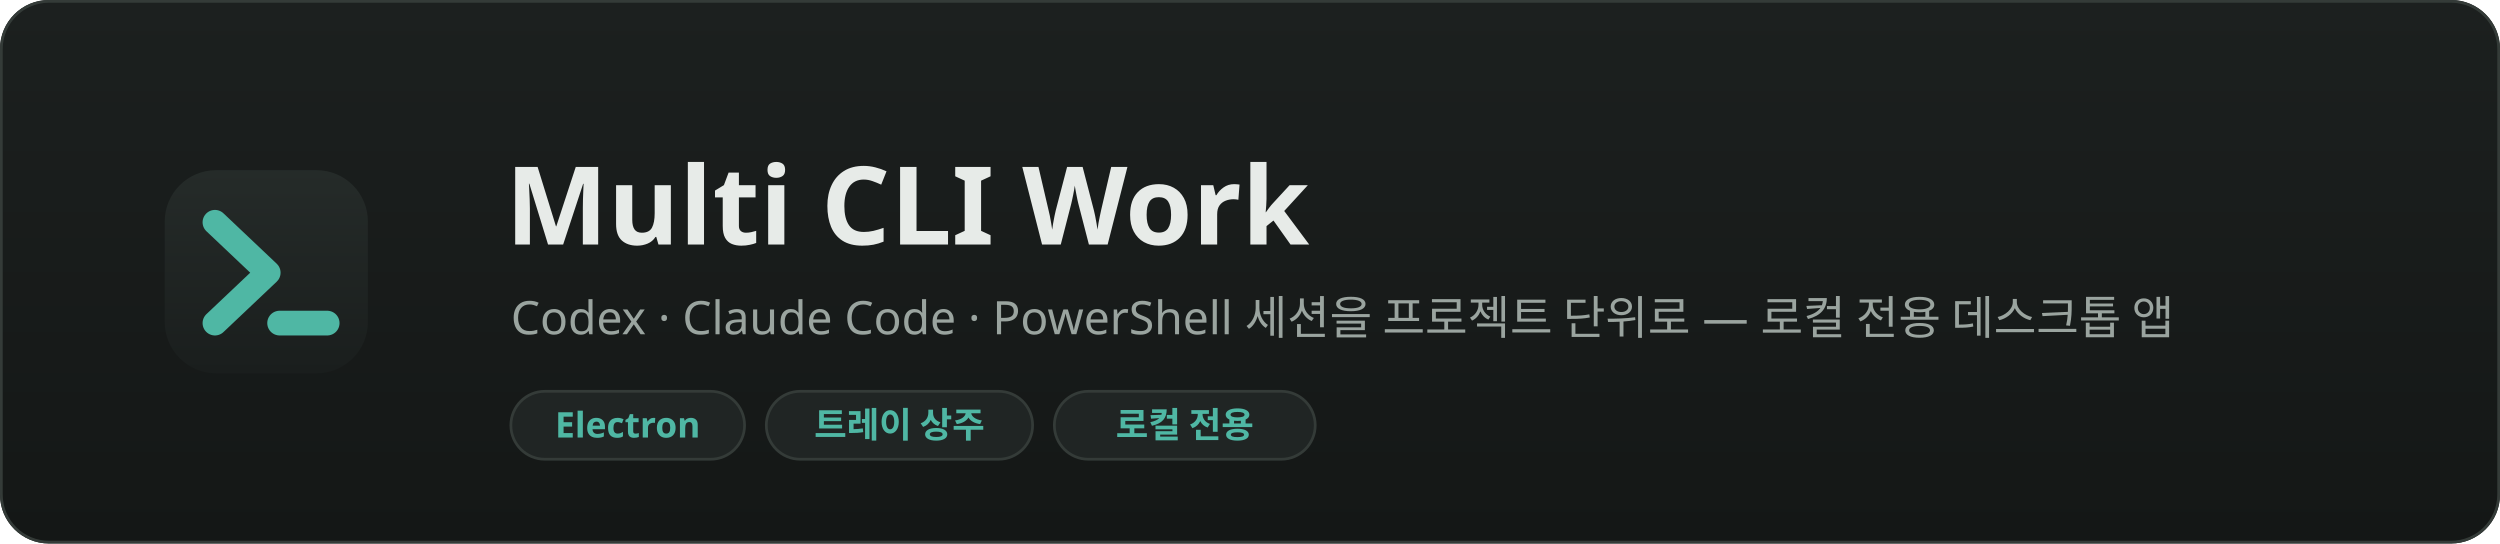
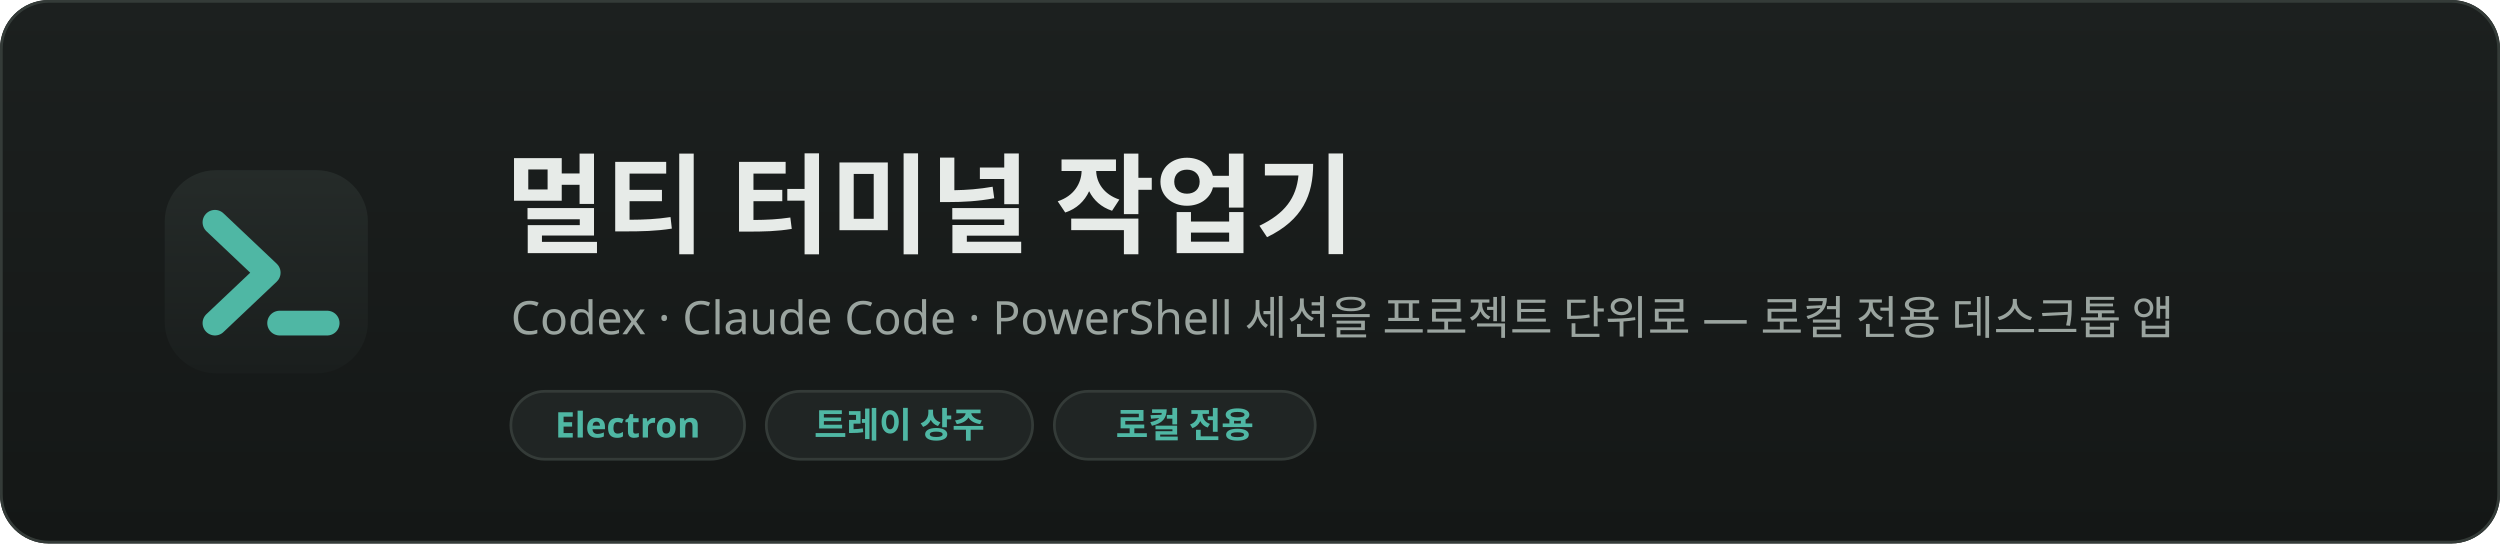
- <svg xmlns="http://www.w3.org/2000/svg" viewBox="0 0 920 200" width="920" height="200" role="img" aria-label="Multi CLI Work">
+ <svg xmlns="http://www.w3.org/2000/svg" viewBox="0 0 920 200" width="920" height="200" role="img" aria-label="멀티 터미널 작업기">
  <defs>
    <linearGradient id="mcw-bg" x1="0" y1="0" x2="0" y2="1">
      <stop offset="0" stop-color="#1c201f" />
      <stop offset="1" stop-color="#141716" />
    </linearGradient>
    <linearGradient id="mcw-logobg" x1="0" y1="0" x2="0" y2="1">
      <stop offset="0" stop-color="#252b29" />
      <stop offset="1" stop-color="#1a1e1d" />
    </linearGradient>
  </defs>
  <rect width="920" height="200" rx="18" fill="url(#mcw-bg)" />
  <rect x="0.5" y="0.5" width="919" height="199" rx="17.5" fill="none" stroke="#343b38" />
  <g transform="translate(56,58) scale(3.5)">
    <rect x="1.32" y="1.32" width="21.36" height="21.36" rx="5.4" fill="url(#mcw-logobg)" />
    <g fill="none" stroke="#4fb7a4" stroke-width="2.6" stroke-linecap="round" stroke-linejoin="round">
      <polyline points="6.6,6.8 12.2,12.1 6.6,17.4" />
      <line x1="13.4" y1="17.4" x2="18.4" y2="17.4" />
    </g>
  </g>
-   <text x="186" y="90" font-family="Segoe UI, system-ui, sans-serif" font-size="40" font-weight="700" fill="#e7ebe8">Multi CLI Work</text>
+   <text x="186" y="90" font-family="Segoe UI, system-ui, sans-serif" font-size="40" font-weight="700" fill="#e7ebe8">멀티 터미널 작업기</text>
  <text x="188" y="123" font-family="Segoe UI, system-ui, sans-serif" font-size="17" fill="#9aa49f">Codex · Claude Code · PowerShell 세션을 프로젝트 단위로 — 로컬 전용 데스크톱 앱</text>
  <g font-family="Segoe UI, system-ui, sans-serif" font-size="13" font-weight="600">
    <rect x="188" y="144" width="86" height="25" rx="12.5" fill="#202524" stroke="#343b38" />
    <text x="231" y="161" fill="#4fb7a4" text-anchor="middle">Electron</text>
    <rect x="282" y="144" width="98" height="25" rx="12.5" fill="#202524" stroke="#343b38" />
    <text x="331" y="161" fill="#4fb7a4" text-anchor="middle">트레이 상주</text>
    <rect x="388" y="144" width="96" height="25" rx="12.5" fill="#202524" stroke="#343b38" />
    <text x="436" y="161" fill="#4fb7a4" text-anchor="middle">로컬 전용</text>
  </g>
</svg>
